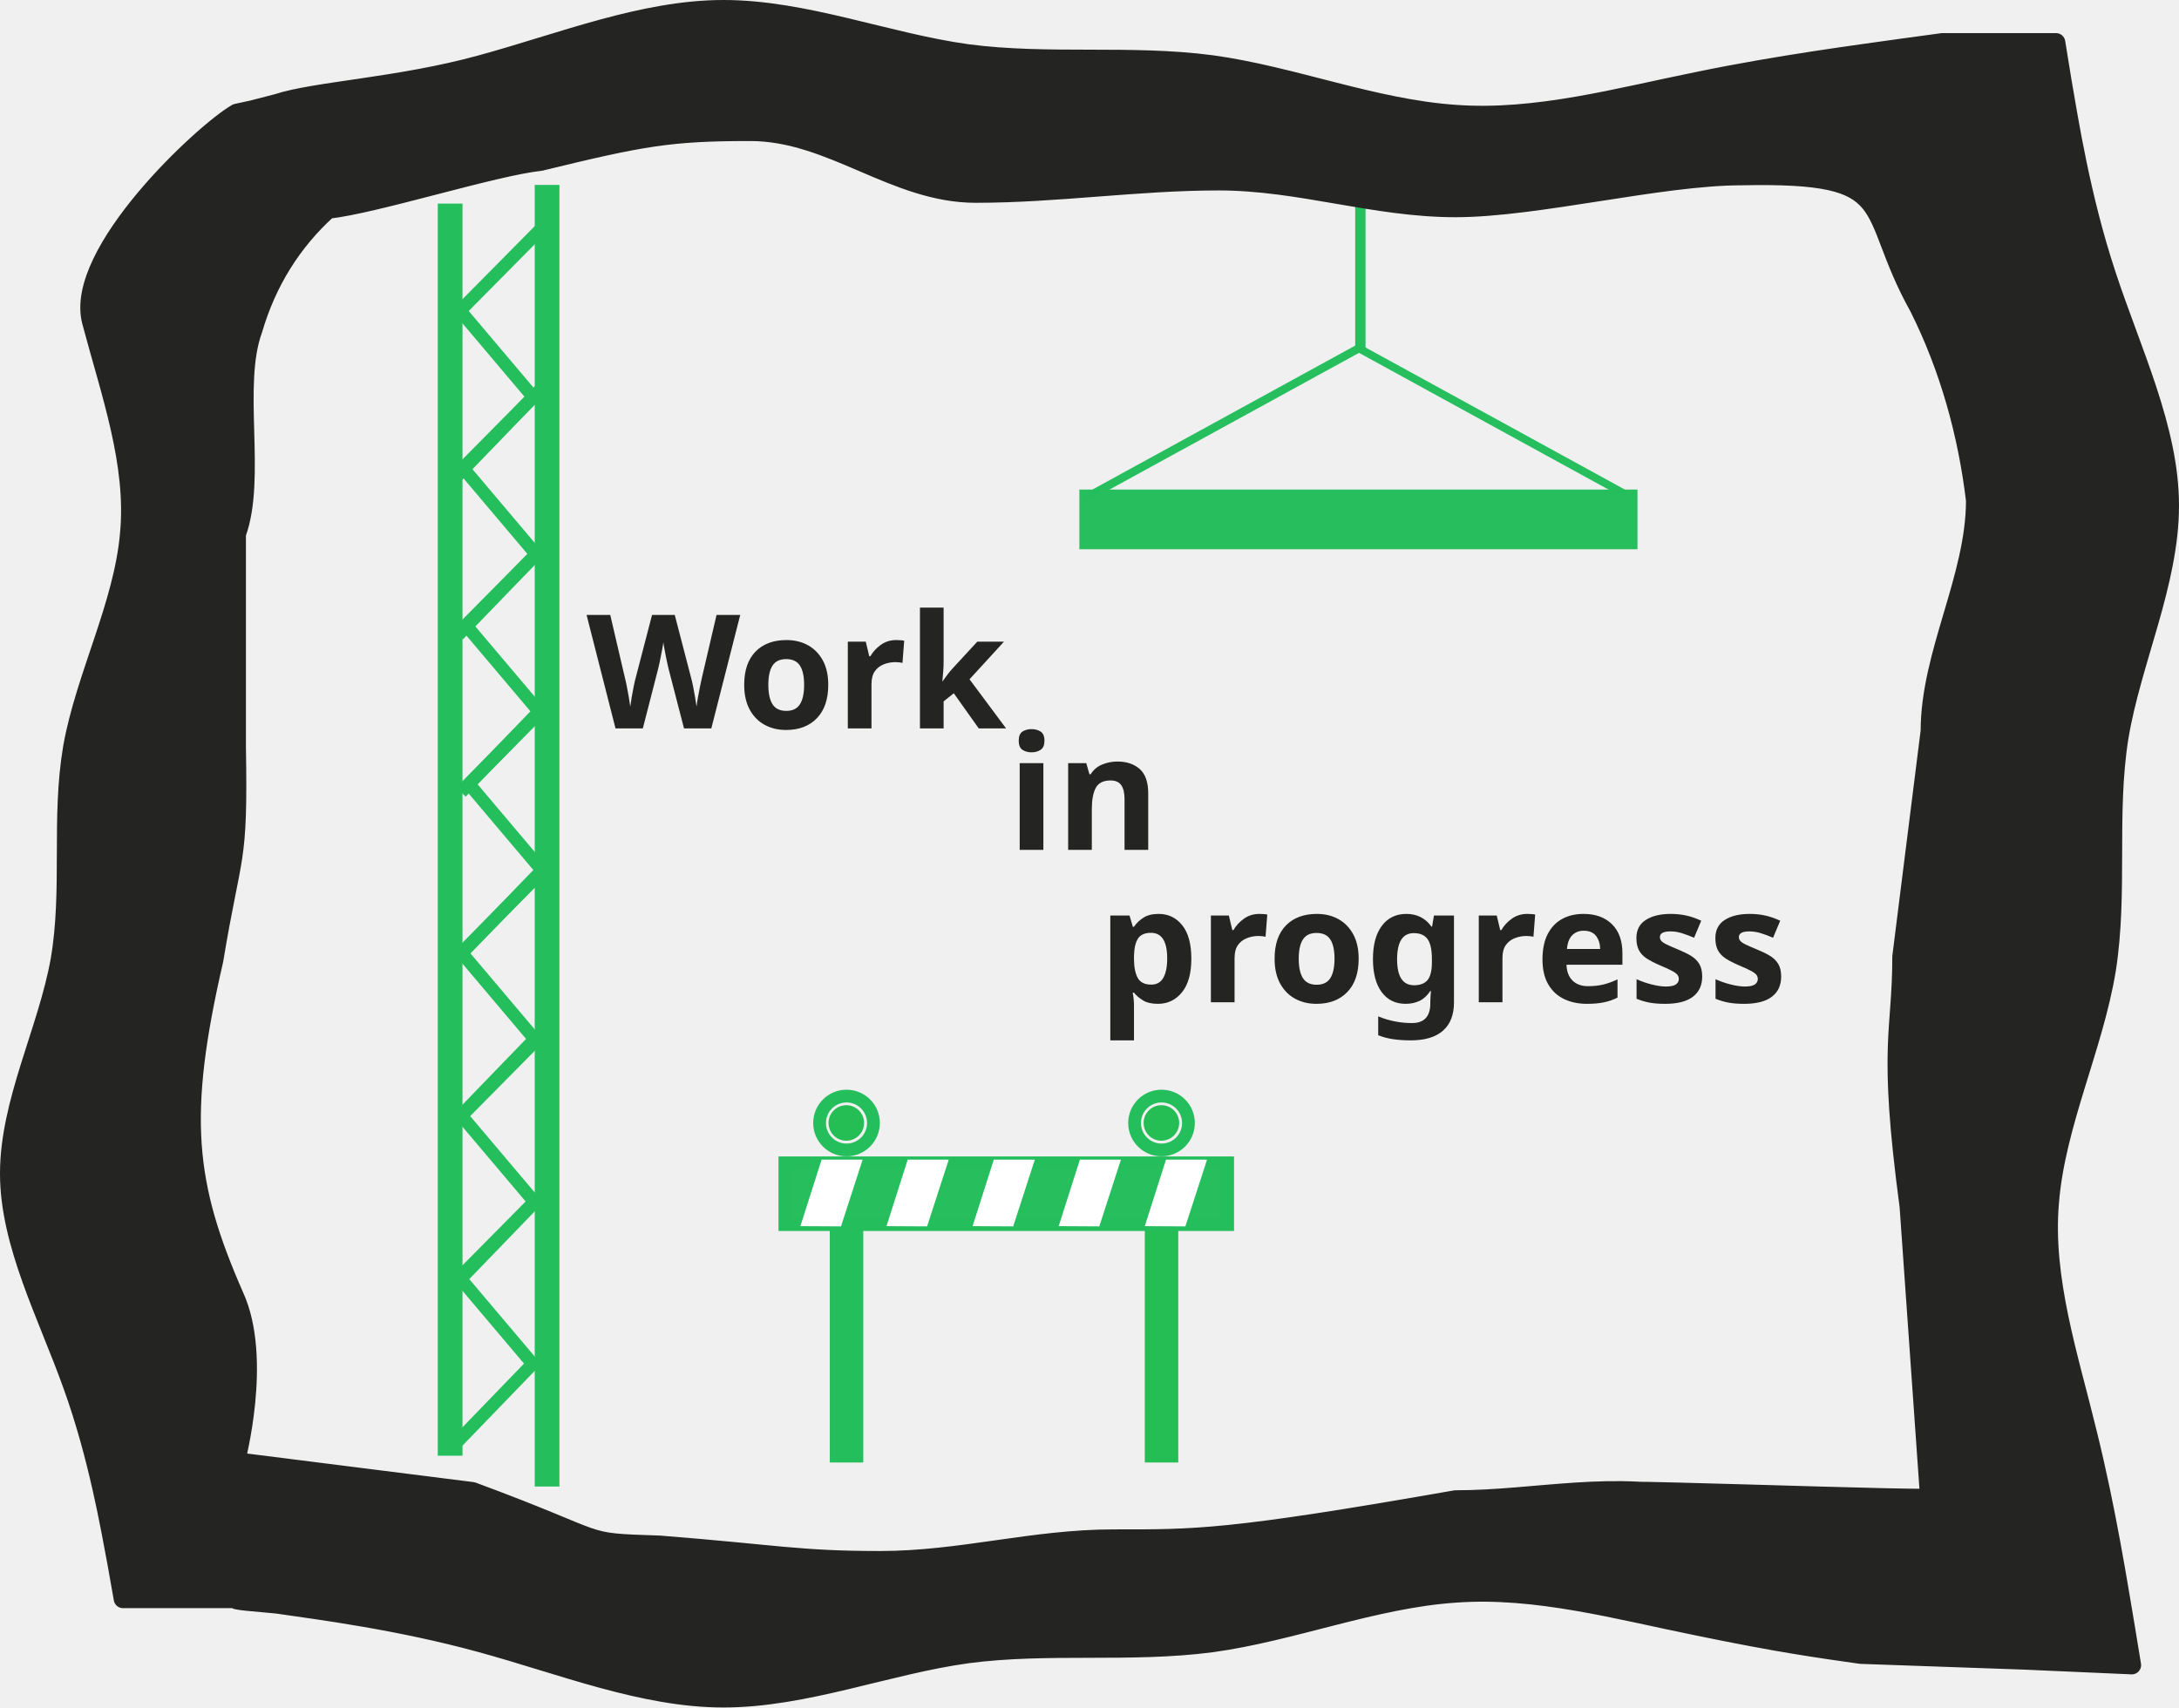
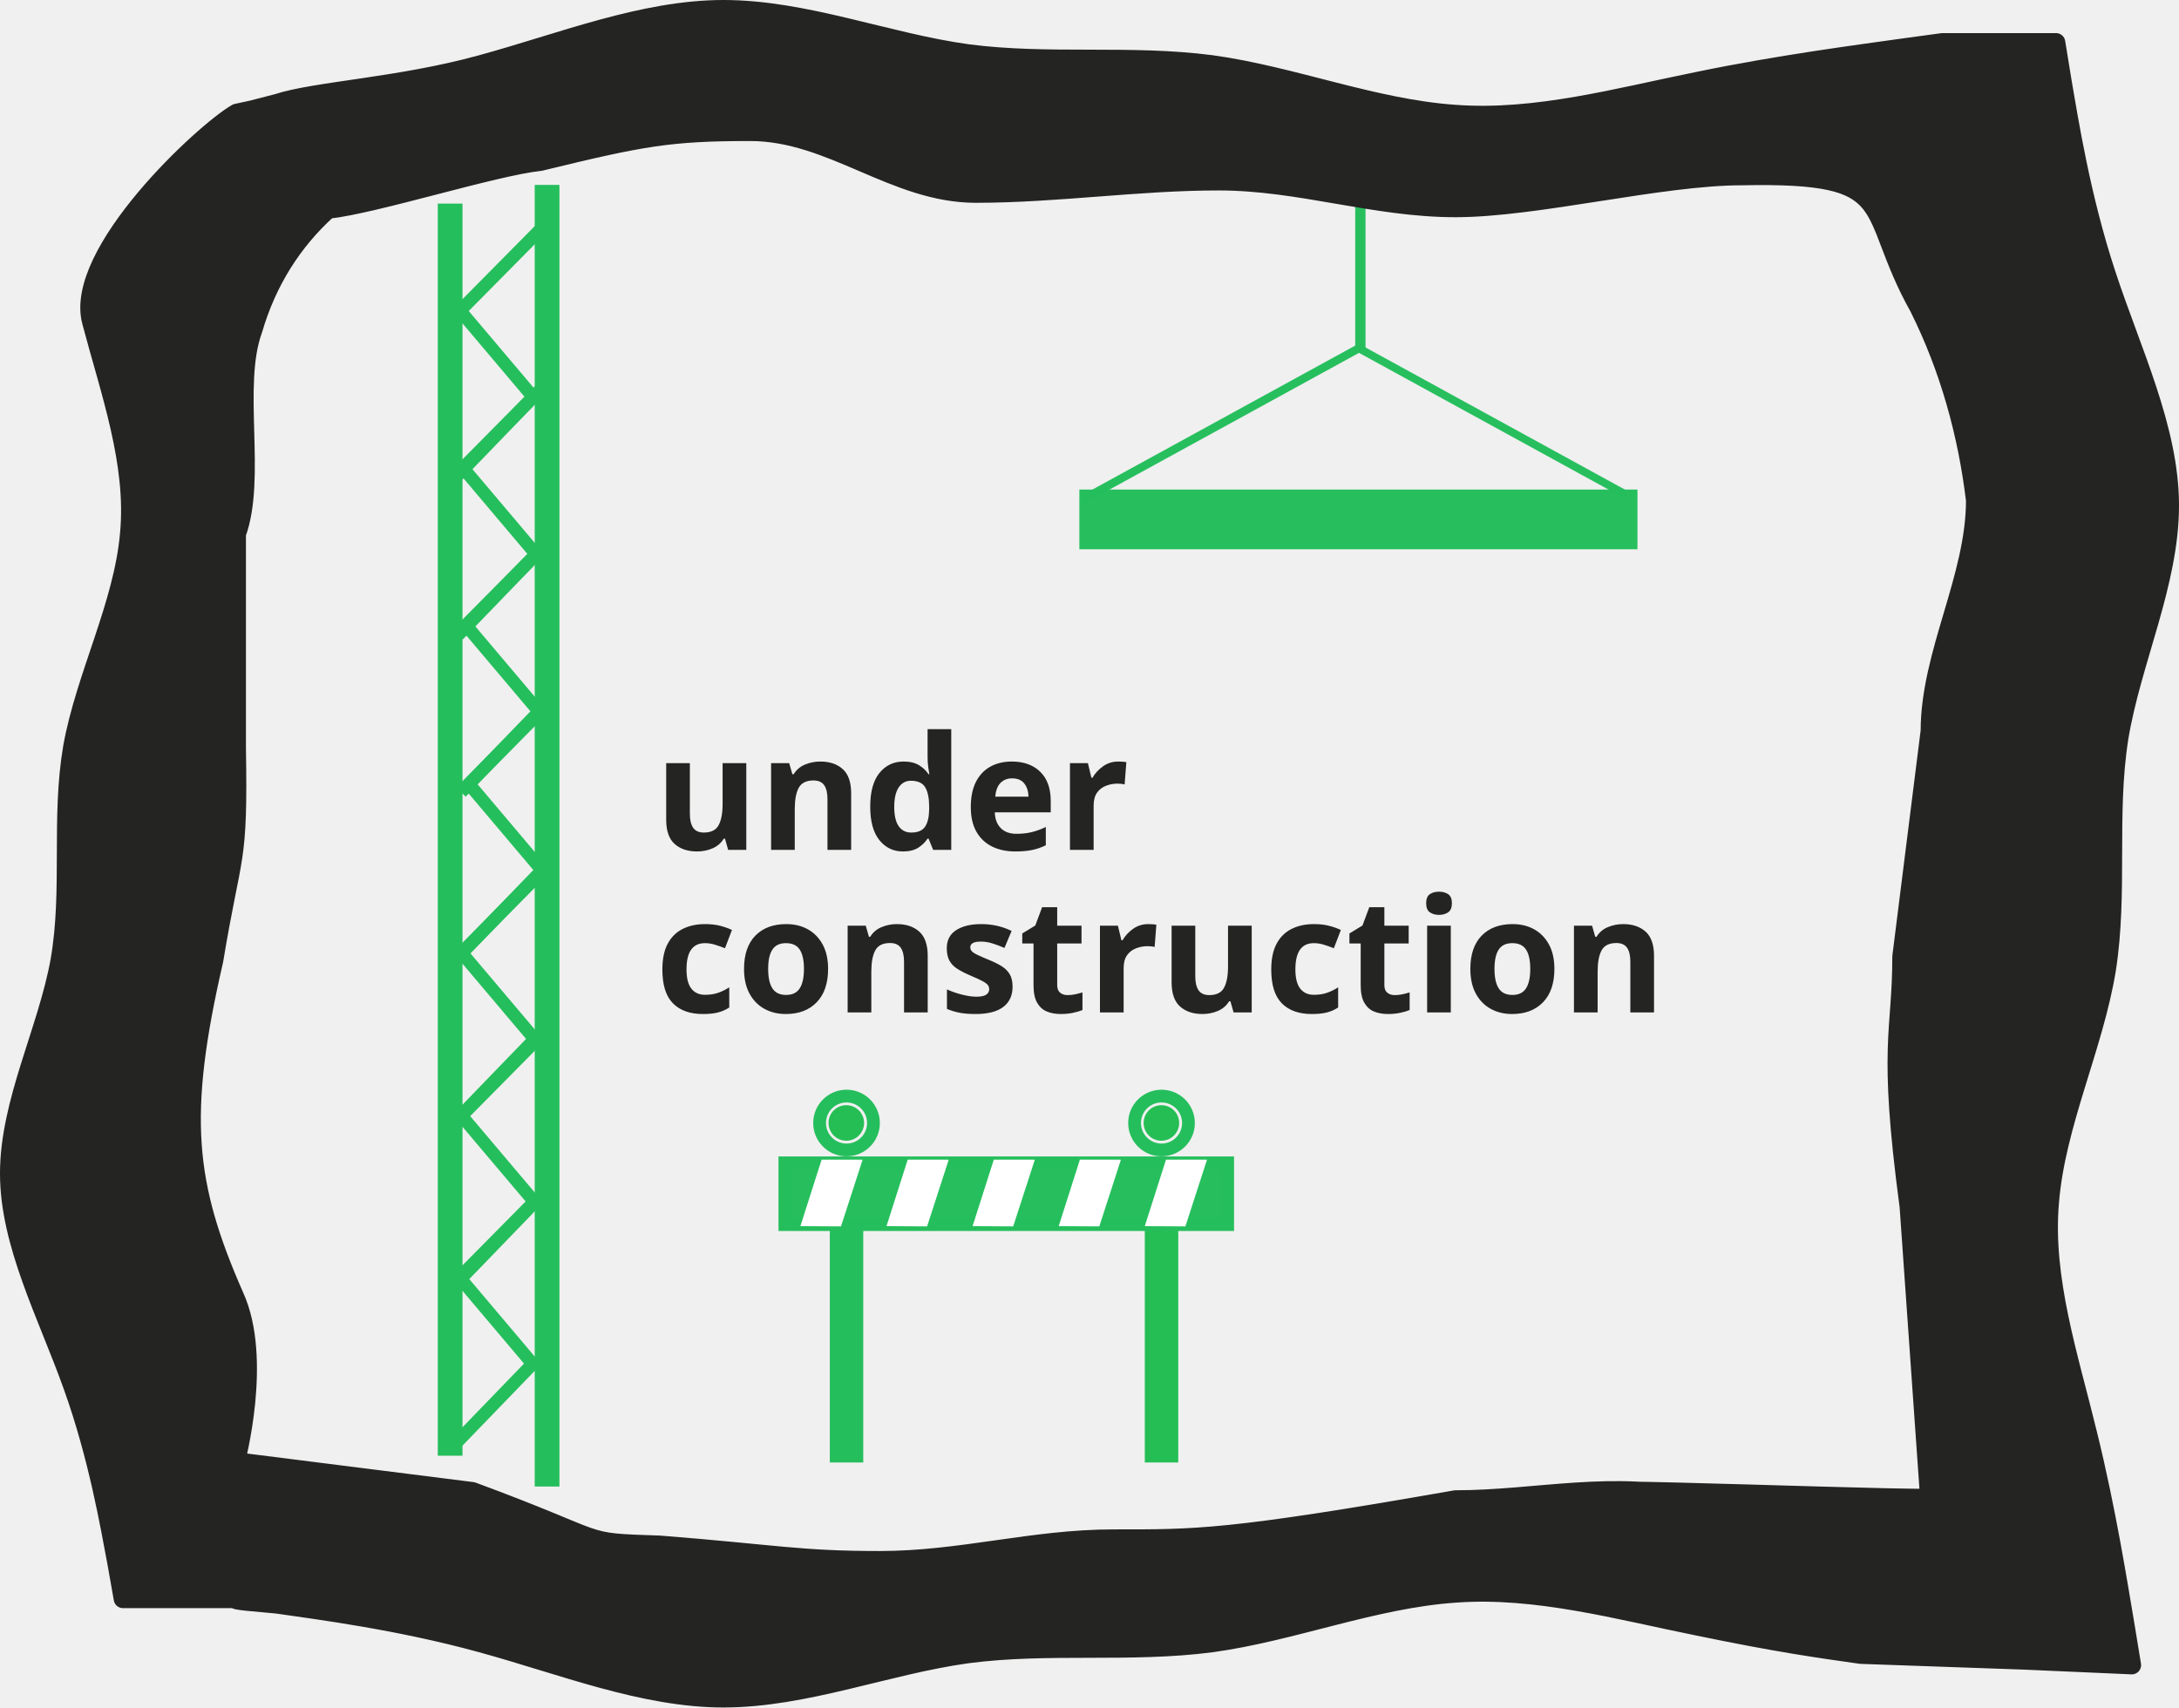
<svg xmlns="http://www.w3.org/2000/svg" viewBox="0 0 1023.949 802.534" version="1.1" id="mySvg" class="hover_hand">
  <defs id="defs8" />
  <g id="crane_platform" style="fill:#25be5c;fill-opacity:0.986" transform="translate(-84.07703,-12.16651)">
    <rect y="55.574" x="720.917" height="121.462" width="4.839" id="rect1429" style="opacity:1;fill:#25be5c;fill-opacity:0.986;fill-rule:nonzero;stroke:none;stroke-width:0;stroke-linecap:square;stroke-linejoin:miter;stroke-miterlimit:4;stroke-dasharray:none;stroke-opacity:1;paint-order:normal" />
    <rect y="242.258" x="591.29" height="28.065" width="262.258" id="rect1427" style="opacity:1;fill:#25be5c;fill-opacity:0.986;fill-rule:nonzero;stroke:none;stroke-width:0;stroke-linecap:square;stroke-linejoin:miter;stroke-miterlimit:4;stroke-dasharray:none;stroke-opacity:1;paint-order:normal" />
    <rect transform="matrix(0.4356772,0.900103,-0.8769551,0.4805723,0,0)" y="-575.403" x="500.199" height="148.332" width="3.864" id="rect1433" style="opacity:1;fill:#25be5c;fill-opacity:0.986;fill-rule:nonzero;stroke:none;stroke-width:0;stroke-linecap:square;stroke-linejoin:miter;stroke-miterlimit:4;stroke-dasharray:none;stroke-opacity:1;paint-order:normal" />
    <rect style="opacity:1;fill:#25be5c;fill-opacity:0.986;fill-rule:nonzero;stroke:none;stroke-width:0;stroke-linecap:square;stroke-linejoin:miter;stroke-miterlimit:4;stroke-dasharray:none;stroke-opacity:1;paint-order:normal" id="rect1437" width="3.698" height="144.266" x="191.444" y="-871.224" transform="matrix(0.4356772,-0.900103,-0.8769551,-0.4805723,0,0)" />
  </g>
  <path style="fill:#242423;fill-opacity:1;stroke:#242423;stroke-width:8.7;stroke-linecap:butt;stroke-linejoin:round;stroke-miterlimit:16.5;stroke-dasharray:none;stroke-dashoffset:0;stroke-opacity:1" d="m 339.983,4.35 c -37.849,0 -76.088,15.566 -114.104,25.926 -38.406,10.555 -77.445,12.274 -95.569,18.191 l -11.834,3.062 -7.258,1.567 c -15.324,8.754 -77.028,65.891 -68.295,98.151 8.739,33.076 20.984,66.591 17.811,99.716 -2.95,33.563 -20.761,66.931 -26.717,100.202 -5.733,33.563 -0.168,66.785 -5.901,100.202 -5.956,33.076 -23.767,66.639 -23.767,100.202 0,33.076 17.812,66.493 29.668,99.716 12.078,33.563 17.644,66.833 20.816,83.518 0.983,5.562 1.967,11.123 2.95,16.685 h 53.434 c -3.511,0.859 10.838,1.719 19.092,2.578 19.092,2.773 57.163,7.636 95.569,18.191 38.016,10.361 76.255,25.926 114.104,25.926 38.406,0 76.812,-15.565 114.661,-20.77 38.239,-5.01 76.255,-0.147 114.661,-5.157 38.072,-5.205 76.255,-20.77 114.661,-23.348 37.905,-2.773 76.255,7.929 114.104,15.565 38.35,7.929 56.864,10.439 76.345,13.212 l 76.86,2.706 c 16.838,0.742 33.675,1.484 50.513,2.226 -0.984,-6.003 -1.967,-12.005 -2.95,-18.008 -3.173,-18.538 -8.739,-54.608 -17.811,-91.101 -8.739,-36.017 -20.984,-72.51 -17.811,-108.579 2.95,-36.546 20.761,-72.88 26.717,-109.109 5.733,-36.546 0.168,-72.722 5.901,-109.11 5.956,-36.017 23.767,-72.562 23.767,-109.109 0,-36.017 -17.812,-72.404 -29.668,-108.579 -12.078,-36.546 -17.643,-72.774 -20.816,-90.941 -0.984,-6.056 -1.967,-12.112 -2.95,-18.168 h -53.434 l -18.925,2.578 c -19.481,2.773 -57.386,7.637 -95.736,15.565 C 760.221,45.696 721.871,56.397 683.966,53.624 645.56,51.046 607.377,35.481 569.305,30.276 530.899,25.266 492.883,30.13 454.644,25.12 416.795,19.915 378.389,4.35 339.983,4.35 Z M 154.095,98.468 c 21.993,-2.339 77.856,-20.161 99.849,-22.5 47.712,-11.613 60.586,-14.032 98.62,-14.032 38.22,0 67.731,29.032 105.951,29.032 38.22,0 75.957,-5.806 114.177,-5.806 38.22,0 73.053,12.581 111.274,12.581 38.035,0 96.392,-15 134.427,-15 76.128,-1.565 56.823,14.41 83.212,61.632 14.354,28.657 22.887,59.734 26.596,90.81 0,36.37 -21.31,72.055 -21.31,108.424 l -13.319,106.055 c 0,36.37 -6.843,40.577 3.421,117.32 l 9.648,137.124 c -36.19,0.228 -243.127,-8.3 -108.57,0.684 -39.486,-9.677 -76.069,0 -114.104,0 -107.414,18.871 -122.408,18.387 -160.629,18.387 -38.22,0 -71.602,10.161 -109.822,10.161 -38.22,0 -48.376,-2.903 -103.532,-7.258 -39.325,-1.29 -21.553,-0.645 -87.975,-25.161 L 110.788,686.888 c 0,0 12.97,-48.222 -0.537,-77.7 -23.025,-52.436 -26.581,-84.712 -9.677,-157.821 8.71,-52.756 11.613,-43.576 10.645,-100.202 V 250.964 c 9.694,-26.396 -1.902,-69.727 7.792,-96.122 6.533,-22.34 18.389,-41.292 35.084,-56.374 z" id="path2" />
  <g id="crane_stand" transform="translate(-84.07703,-12.16651)">
    <g id="g1489">
      <rect y="99.077" x="335.349" height="611.774" width="11.613" id="rect1451" style="opacity:1;fill:#25be5c;fill-opacity:1;fill-rule:nonzero;stroke:none;stroke-width:0;stroke-linecap:square;stroke-linejoin:miter;stroke-miterlimit:4;stroke-dasharray:none;stroke-opacity:1;paint-order:normal" />
      <rect y="107.856" x="289.796" height="588.508" width="11.613" id="rect1453" style="opacity:1;fill:#25be5c;fill-opacity:1;fill-rule:nonzero;stroke:none;stroke-width:0;stroke-linecap:square;stroke-linejoin:miter;stroke-miterlimit:4;stroke-dasharray:none;stroke-opacity:1;paint-order:normal" />
    </g>
    <g id="g1498">
      <path id="path1469" d="m 298.702,615.14 36.62,-37.901 -34.355,-40.645 37.322,-37.747" style="fill:none;stroke:#25be5c;stroke-width:6;stroke-linecap:butt;stroke-linejoin:miter;stroke-miterlimit:4;stroke-dasharray:none;stroke-opacity:1" />
      <path style="fill:none;stroke:#25be5c;stroke-width:6;stroke-linecap:butt;stroke-linejoin:miter;stroke-miterlimit:4;stroke-dasharray:none;stroke-opacity:1" d="m 297.735,691.108 36.62,-37.901 -34.355,-40.645 37.322,-37.747" id="path1473" />
      <path style="fill:none;stroke:#25be5c;stroke-width:6;stroke-linecap:butt;stroke-linejoin:miter;stroke-miterlimit:4;stroke-dasharray:none;stroke-opacity:1" d="m 298.702,538.499 36.62,-37.901 -34.355,-40.645 37.322,-37.747" id="path1475" />
      <path id="path1477" d="m 302.124,459.12 36.62,-37.901 -34.355,-40.645 37.322,-37.747" style="fill:none;stroke:#25be5c;stroke-width:6;stroke-linecap:butt;stroke-linejoin:miter;stroke-miterlimit:4;stroke-dasharray:none;stroke-opacity:1" />
      <path style="fill:none;stroke:#25be5c;stroke-width:6;stroke-linecap:butt;stroke-linejoin:miter;stroke-miterlimit:4;stroke-dasharray:none;stroke-opacity:1" d="m 300.755,384.532 36.62,-37.901 -34.355,-40.645 37.322,-37.747" id="path1479" />
      <path id="path1481" d="m 299.387,310.628 36.62,-37.901 -34.355,-40.645 37.322,-37.747" style="fill:none;stroke:#25be5c;stroke-width:6;stroke-linecap:butt;stroke-linejoin:miter;stroke-miterlimit:4;stroke-dasharray:none;stroke-opacity:1" />
      <path style="fill:none;stroke:#25be5c;stroke-width:6;stroke-linecap:butt;stroke-linejoin:miter;stroke-miterlimit:4;stroke-dasharray:none;stroke-opacity:1" d="m 298.018,236.724 36.62,-37.901 -34.355,-40.645 37.322,-37.747" id="path1483" />
    </g>
  </g>
  <g id="construction_sign" transform="translate(-84.07703,-12.16651)">
    <g id="g1537">
      <path style="opacity:1;fill:#25be5c;fill-opacity:1;fill-rule:nonzero;stroke:none;stroke-width:0;stroke-linecap:square;stroke-linejoin:miter;stroke-miterlimit:4;stroke-dasharray:none;stroke-opacity:1;paint-order:normal" d="m 474.013,589.439 h 15.719 v 110.111 h -15.719 z" id="rect1485" />
      <path style="opacity:1;fill:#25be54;fill-opacity:1;fill-rule:nonzero;stroke:none;stroke-width:0;stroke-linecap:square;stroke-linejoin:miter;stroke-miterlimit:4;stroke-dasharray:none;stroke-opacity:1;paint-order:normal" d="m 622.036,589.439 h 15.719 v 110.111 h -15.719 z" id="rect1515" />
    </g>
    <rect y="558.71" x="452.903" height="29.032" width="208.065" id="rect1523" style="opacity:1;fill:#25be5c;fill-opacity:0.986;fill-rule:nonzero;stroke:#25be5c;stroke-width:6;stroke-linecap:square;stroke-linejoin:miter;stroke-miterlimit:4;stroke-dasharray:none;stroke-opacity:1;paint-order:normal" />
    <g id="g1533">
      <circle style="opacity:1;fill:none;fill-opacity:0.986;fill-rule:nonzero;stroke:#25be5c;stroke-width:6;stroke-linecap:square;stroke-linejoin:miter;stroke-miterlimit:4;stroke-dasharray:none;stroke-opacity:1;paint-order:normal" id="path1525" cx="481.873" cy="539.993" r="12.659" />
      <circle r="12.659" cy="539.993" cx="629.895" id="circle1527" style="opacity:1;fill:none;fill-opacity:0.986;fill-rule:nonzero;stroke:#25be5c;stroke-width:6;stroke-linecap:square;stroke-linejoin:miter;stroke-miterlimit:4;stroke-dasharray:none;stroke-opacity:1;paint-order:normal" />
    </g>
    <g id="g1563">
      <path style="opacity:1;fill:#ffffff;fill-opacity:1;fill-rule:nonzero;stroke:none;stroke-width:6;stroke-linecap:square;stroke-linejoin:miter;stroke-miterlimit:4;stroke-dasharray:none;stroke-opacity:1;paint-order:normal" d="m 570.359,557.222 -10.164,31.349 -19.079,-0.105 9.944,-31.181 -0.254,-0.09 z" id="path1547" />
      <path id="path1550" d="m 610.818,557.222 -10.164,31.349 -19.079,-0.105 9.944,-31.181 -0.254,-0.09 z" style="opacity:1;fill:#ffffff;fill-opacity:1;fill-rule:nonzero;stroke:none;stroke-width:6;stroke-linecap:square;stroke-linejoin:miter;stroke-miterlimit:4;stroke-dasharray:none;stroke-opacity:1;paint-order:normal" />
      <path id="path1552" d="m 529.9,557.222 -10.164,31.349 -19.079,-0.105 9.944,-31.181 -0.254,-0.09 z" style="opacity:1;fill:#ffffff;fill-opacity:1;fill-rule:nonzero;stroke:none;stroke-width:6;stroke-linecap:square;stroke-linejoin:miter;stroke-miterlimit:4;stroke-dasharray:none;stroke-opacity:1;paint-order:normal" />
      <path style="opacity:1;fill:#ffffff;fill-opacity:1;fill-rule:nonzero;stroke:none;stroke-width:6;stroke-linecap:square;stroke-linejoin:miter;stroke-miterlimit:4;stroke-dasharray:none;stroke-opacity:1;paint-order:normal" d="m 489.441,557.222 -10.164,31.349 -19.079,-0.105 9.944,-31.181 -0.254,-0.09 z" id="path1554" />
      <path style="opacity:1;fill:#ffffff;fill-opacity:1;fill-rule:nonzero;stroke:none;stroke-width:6;stroke-linecap:square;stroke-linejoin:miter;stroke-miterlimit:4;stroke-dasharray:none;stroke-opacity:1;paint-order:normal" d="m 651.278,557.222 -10.164,31.349 -19.079,-0.105 9.944,-31.181 -0.254,-0.09 z" id="path1556" />
    </g>
  </g>
  <g id="progress_text" transform="translate(-84.07703,-12.16651)">
    <text id="text1545" y="354.511" x="359.72" style="font-style:normal;font-variant:normal;font-weight:normal;font-stretch:normal;font-size:69.217px;line-height:1.25;font-family:Molle;-inkscape-font-specification:Molle;letter-spacing:0px;word-spacing:0px;fill:#242423;fill-opacity:1;stroke:none;stroke-width:1" xml:space="preserve">
-       <tspan id="tspan1584" style="font-style:normal;font-variant:normal;font-weight:bold;font-stretch:normal;font-size:74.667px;font-family:Hack;-inkscape-font-specification:'Hack Bold';fill:#242423;fill-opacity:1;stroke-width:1" y="354.511" x="359.72">Work</tspan>
+       <tspan id="tspan1584" style="font-style:normal;font-variant:normal;font-weight:bold;font-stretch:normal;font-size:74.667px;font-family:Hack;-inkscape-font-specification:'Hack Bold';fill:#242423;fill-opacity:1;stroke-width:1" y="413.375" x="359.72" />
    </text>
-     <text id="text1594" y="411.613" x="557.419" style="font-style:normal;font-variant:normal;font-weight:normal;font-stretch:normal;font-size:40px;line-height:1.25;font-family:Molle;-inkscape-font-specification:Molle;letter-spacing:0px;word-spacing:0px;fill:#242423;fill-opacity:1;stroke:none" xml:space="preserve">
-       <tspan style="font-style:normal;font-variant:normal;font-weight:bold;font-stretch:normal;font-size:74.667px;font-family:Hack;-inkscape-font-specification:'Hack Bold';fill:#242423;fill-opacity:1" y="411.613" x="557.419" id="tspan1592">in</tspan>
+     <text id="text1594" y="411.613" x="391.536" style="font-style:normal;font-variant:normal;font-weight:normal;font-stretch:normal;font-size:40px;line-height:1.25;font-family:Molle;-inkscape-font-specification:Molle;letter-spacing:0px;word-spacing:0px;fill:#242423;fill-opacity:1;stroke:none" xml:space="preserve">
+       <tspan style="font-style:normal;font-variant:normal;font-weight:bold;font-stretch:normal;font-size:74.667px;font-family:Hack;-inkscape-font-specification:'Hack Bold';fill:#242423;fill-opacity:1" y="411.613" x="391.536" id="tspan1592">under</tspan>
    </text>
-     <text id="text1598" y="483.226" x="600" style="font-style:normal;font-variant:normal;font-weight:normal;font-stretch:normal;font-size:40px;line-height:1.25;font-family:Molle;-inkscape-font-specification:Molle;letter-spacing:0px;word-spacing:0px;fill:#242423;fill-opacity:1;stroke:none" xml:space="preserve">
-       <tspan style="font-style:normal;font-variant:normal;font-weight:bold;font-stretch:normal;font-size:74.667px;font-family:Hack;-inkscape-font-specification:'Hack Bold';fill:#242423;fill-opacity:1" y="483.226" x="600" id="tspan1596">progress</tspan>
+     <text id="text1598" y="488.016" x="391.974" style="font-style:normal;font-variant:normal;font-weight:normal;font-stretch:normal;font-size:40px;line-height:1.25;font-family:Molle;-inkscape-font-specification:Molle;letter-spacing:0px;word-spacing:0px;fill:#242423;fill-opacity:1;stroke:none" xml:space="preserve">
+       <tspan style="font-style:normal;font-variant:normal;font-weight:bold;font-stretch:normal;font-size:74.667px;font-family:Hack;-inkscape-font-specification:'Hack Bold';fill:#242423;fill-opacity:1" y="488.016" x="391.974" id="tspan1596">construction</tspan>
    </text>
  </g>
  <circle r="8.352" cy="527.795" cx="545.758" id="right_signal" style="opacity:1;fill:#25be54;fill-opacity:1;fill-rule:nonzero;stroke:none;stroke-width:2.6;stroke-linecap:square;stroke-linejoin:miter;stroke-miterlimit:4;stroke-dasharray:none;stroke-opacity:1;paint-order:normal" />
  <circle style="opacity:1;fill:#25be54;fill-opacity:1;fill-rule:nonzero;stroke:none;stroke-width:2.6;stroke-linecap:square;stroke-linejoin:miter;stroke-miterlimit:4;stroke-dasharray:none;stroke-opacity:1;paint-order:normal" id="left_signal" cx="397.693" cy="527.795" r="8.352" />
</svg>
